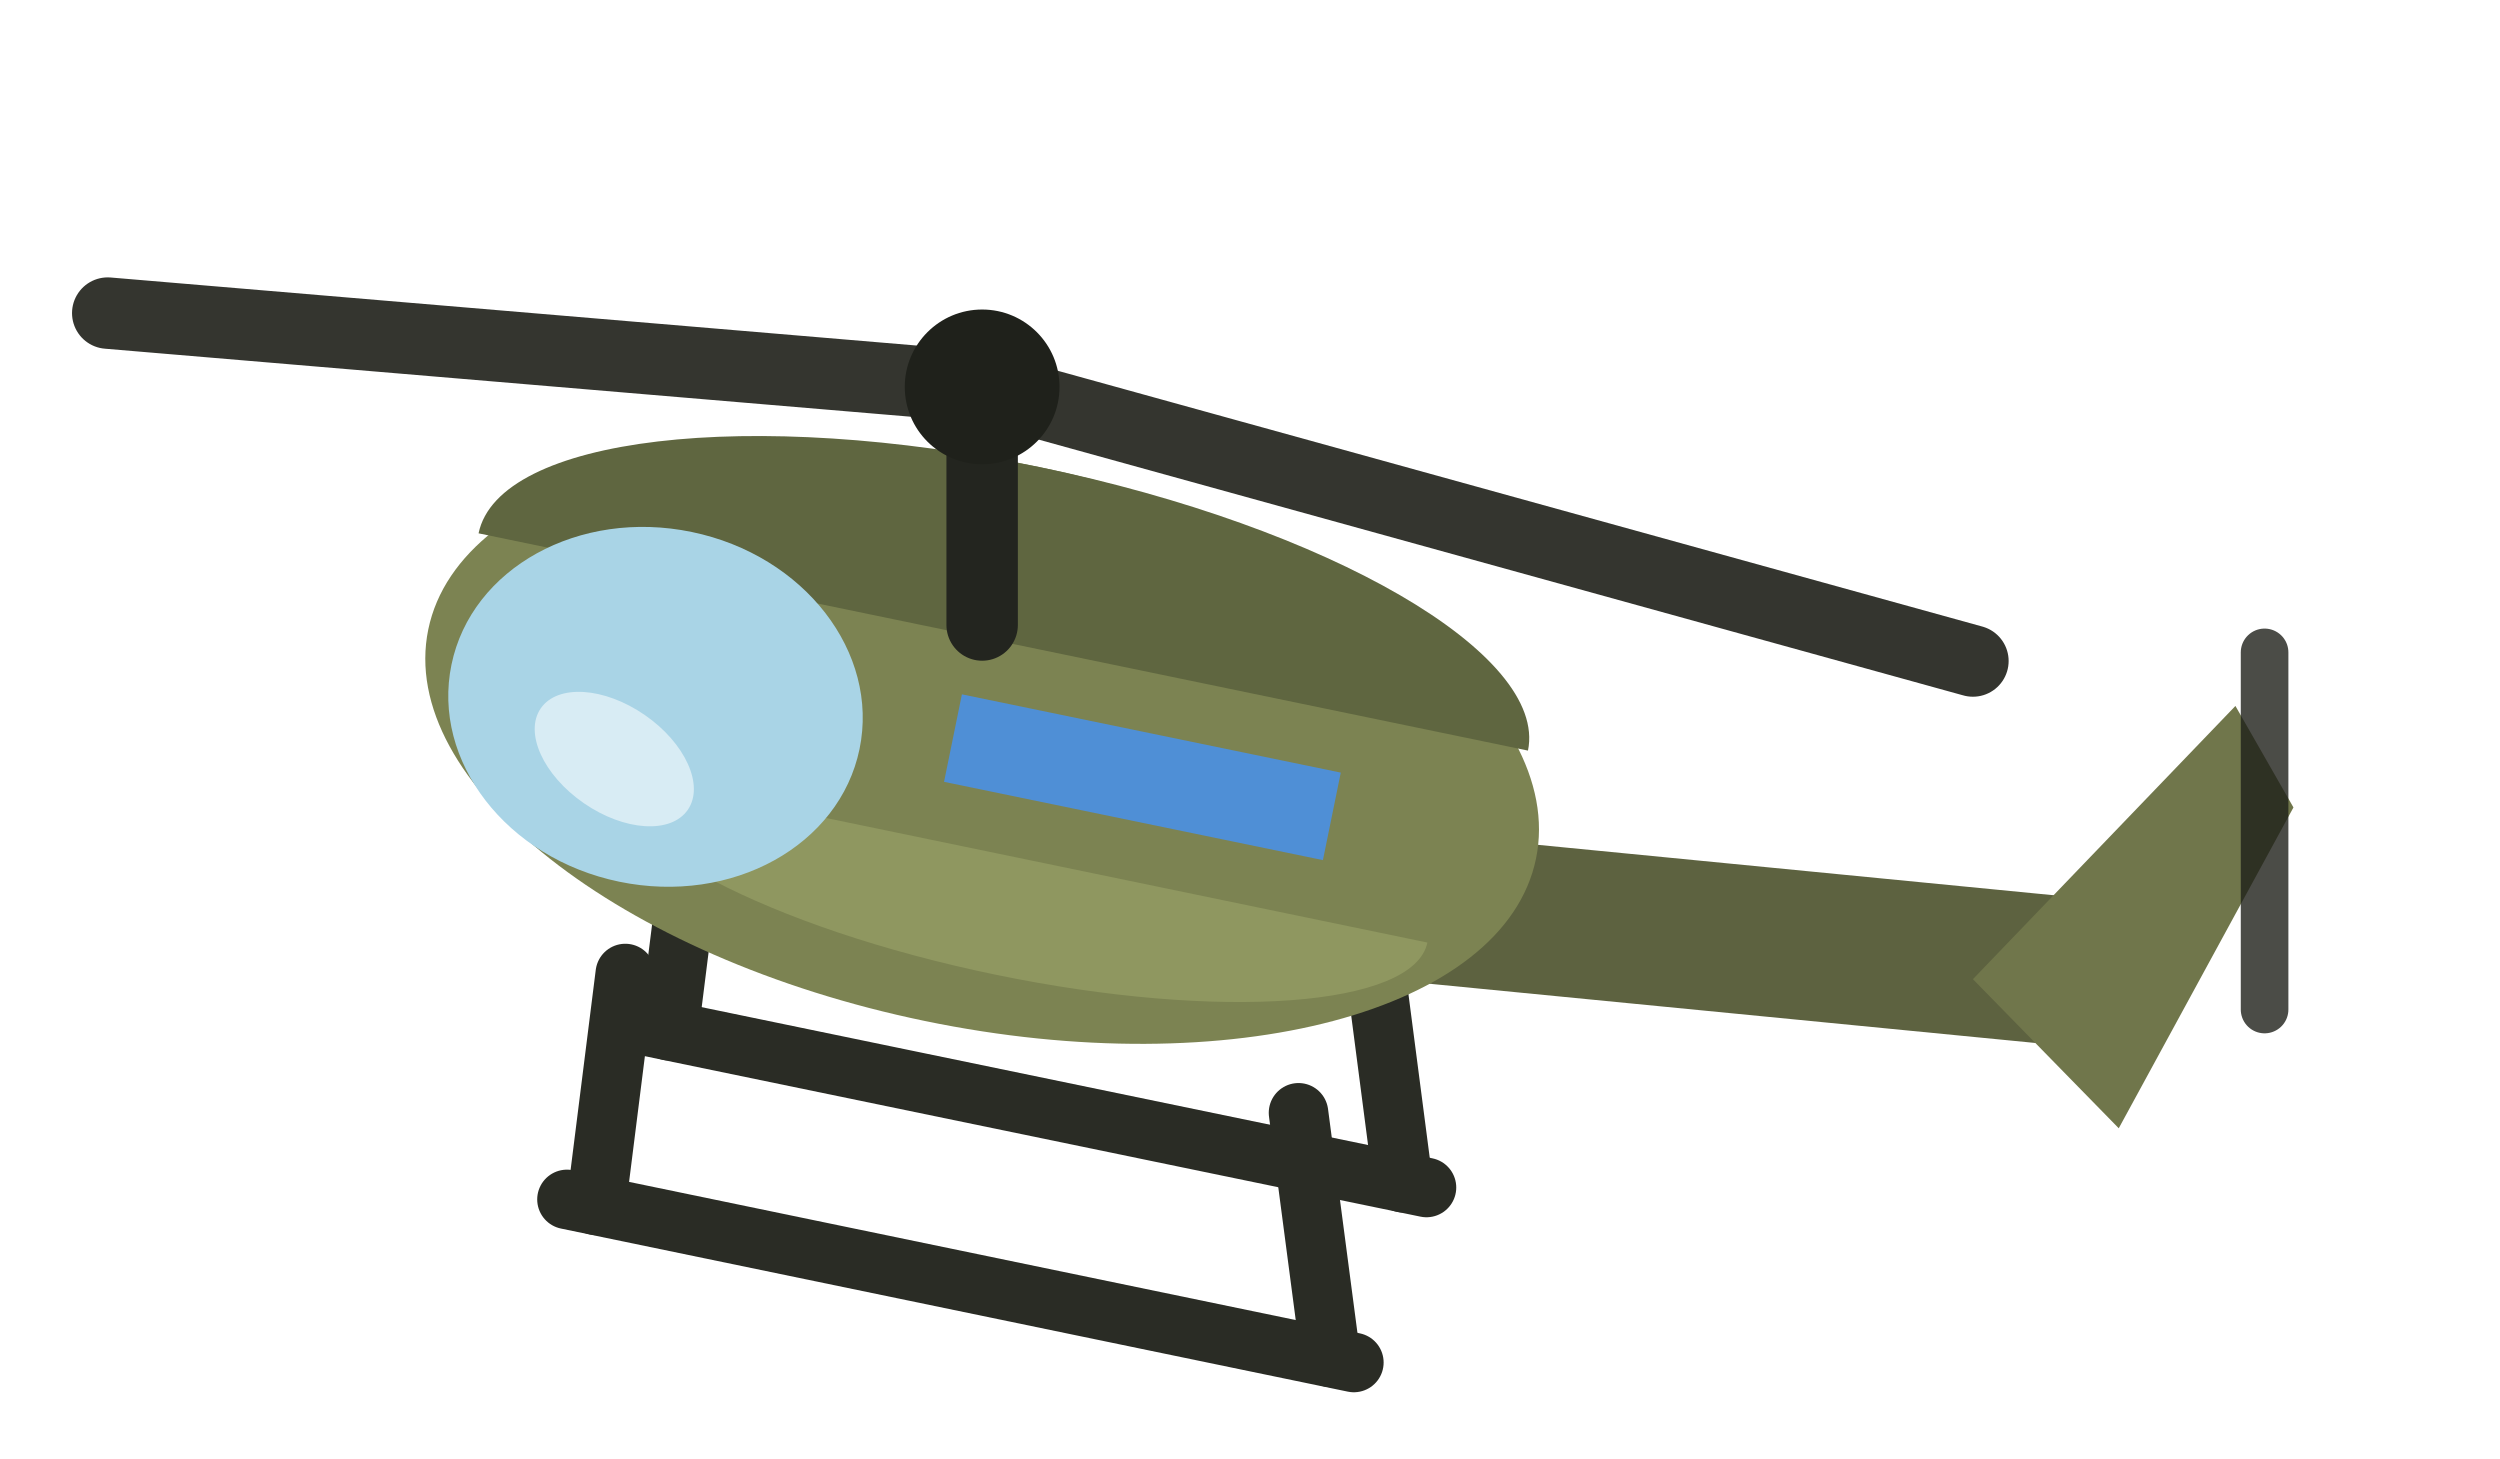
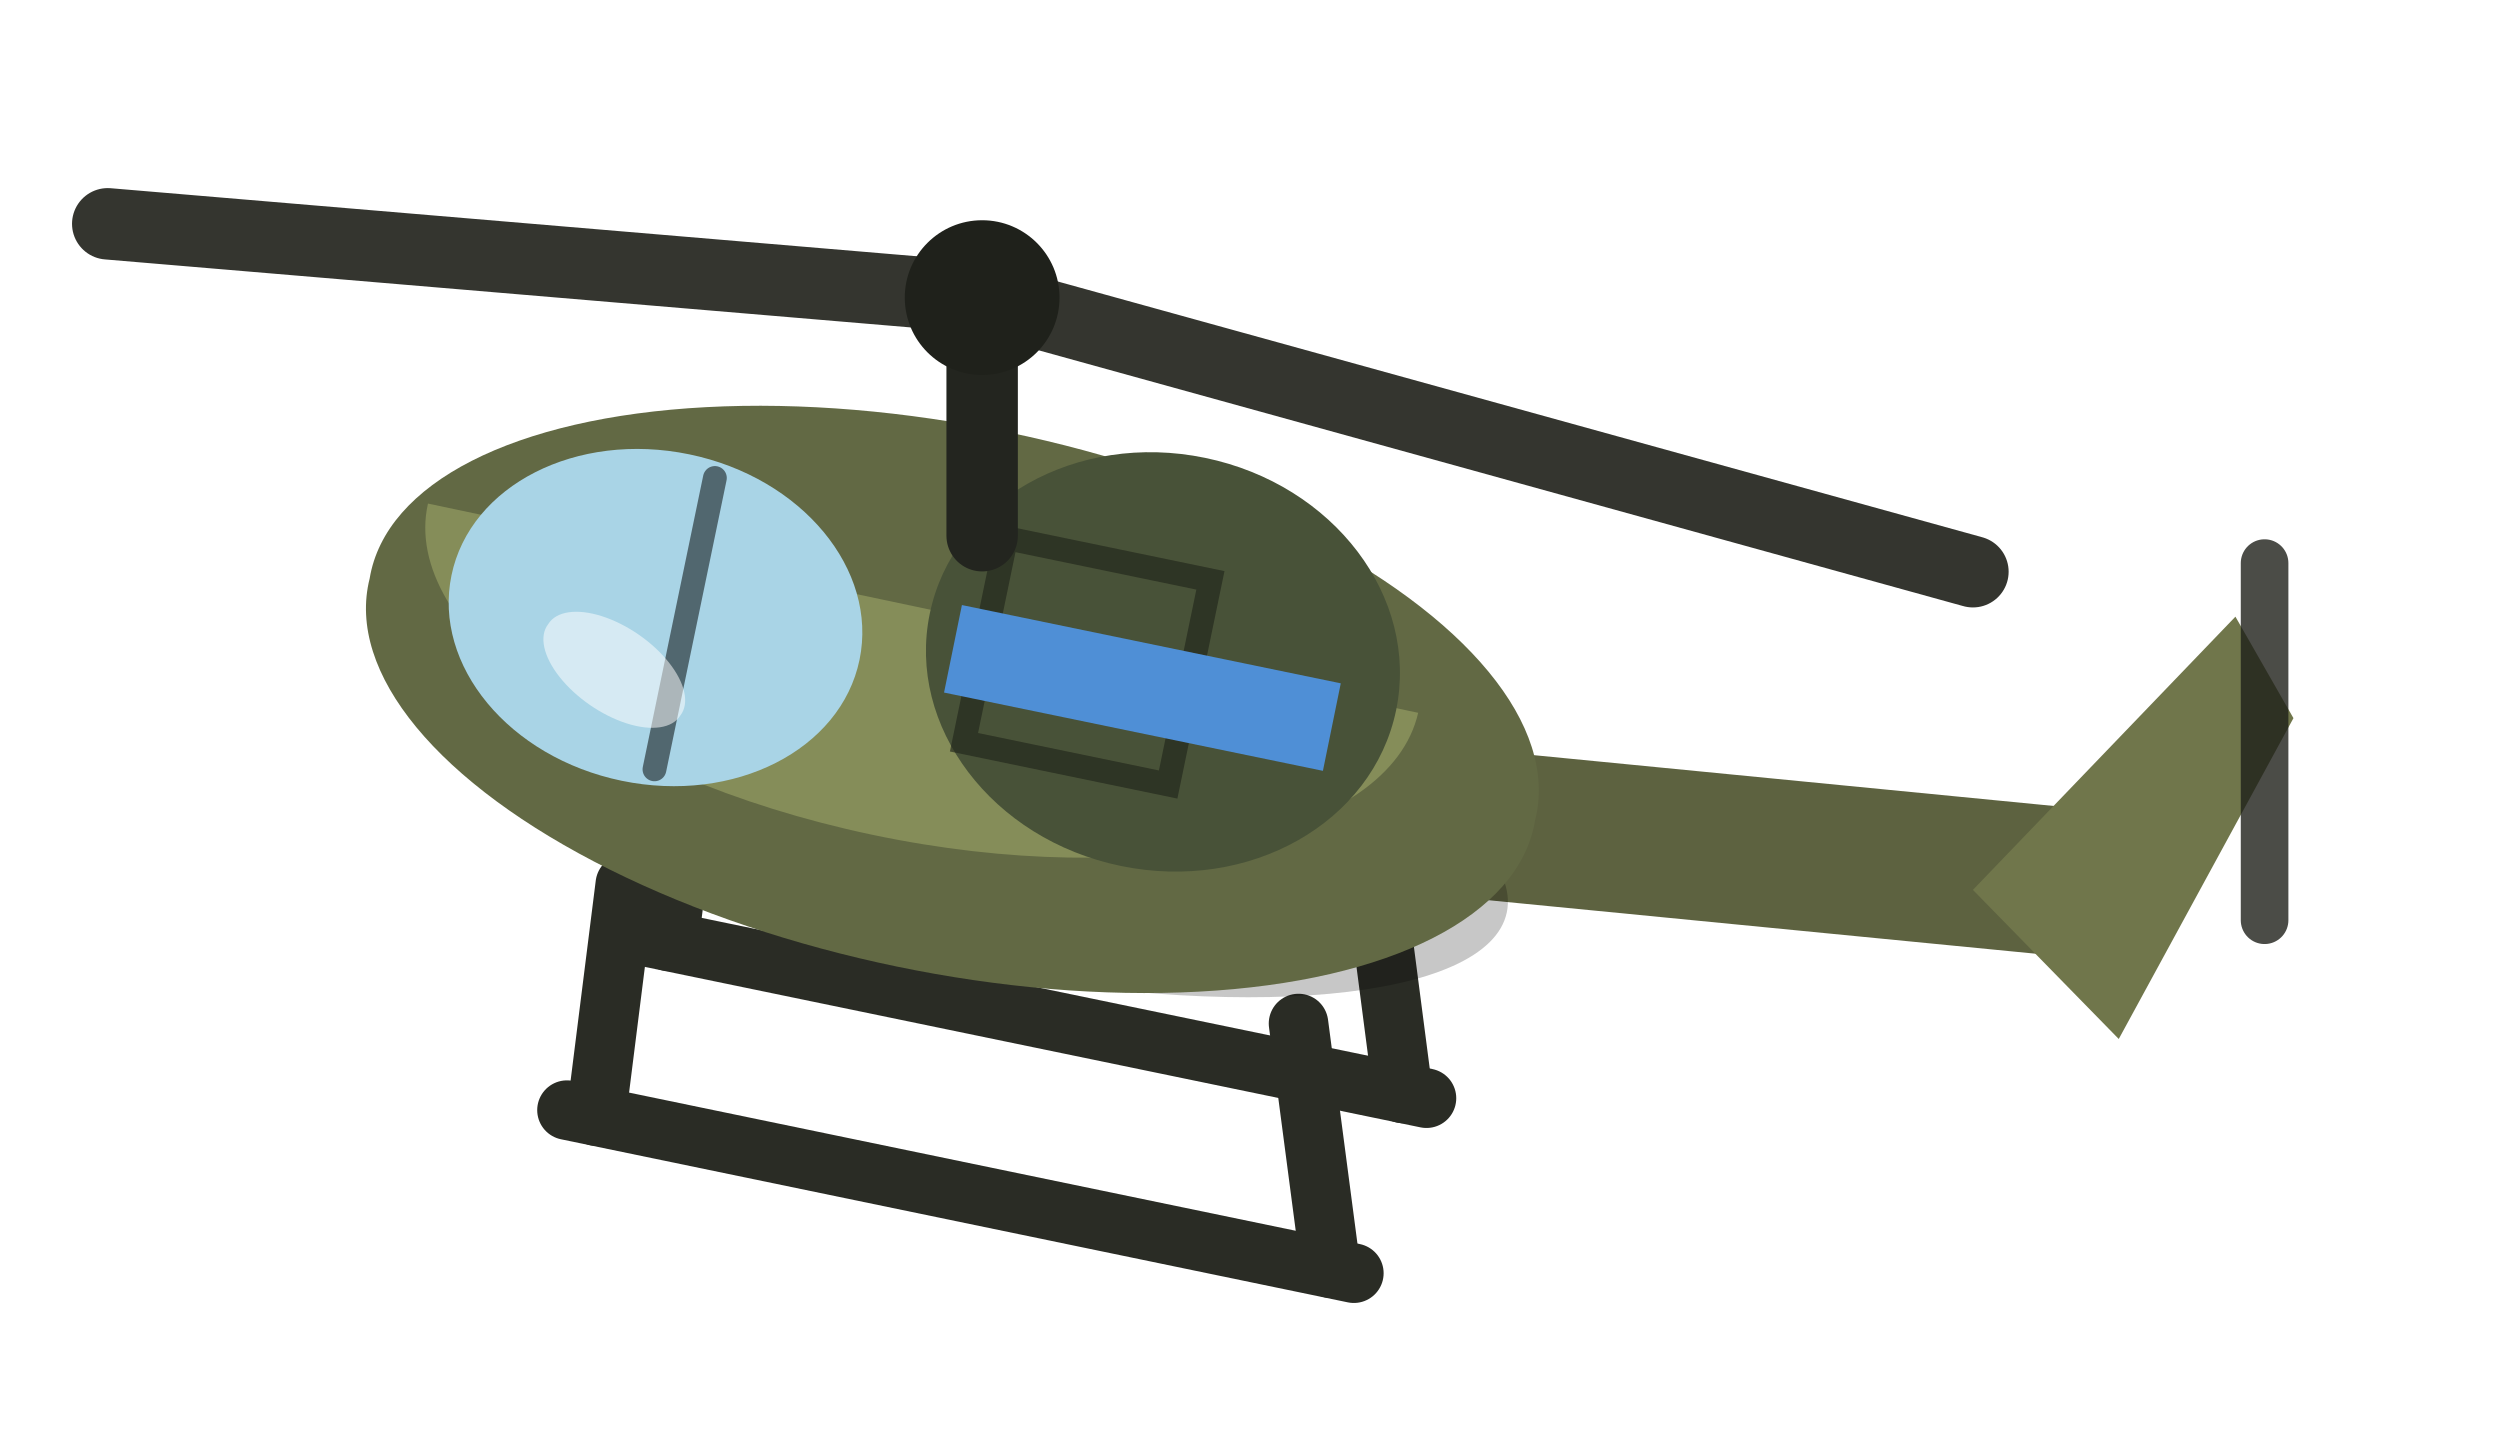
- <svg xmlns="http://www.w3.org/2000/svg" width="84" height="49" viewBox="-33 -40 84 49">
-   <rect id="bounds" x="-33" y="-40" width="84" height="49" fill="#000" fill-opacity="0" />
+ <svg xmlns="http://www.w3.org/2000/svg" width="84" height="48" viewBox="-33 -37 84 48">
+   <rect id="bounds" x="-33" y="-37" width="84" height="48" fill="#000" fill-opacity="0" />
  <path d="M12.49 5.78L-13.95 0.3" fill="none" stroke="#2a2c25" stroke-width="2" stroke-linecap="round" />
  <path d="M11.71 5.61L10.63 -2.61" fill="none" stroke="#2a2c25" stroke-width="2" stroke-linecap="round" />
  <path d="M-12.97 0.5L-11.99 -7.29" fill="none" stroke="#2a2c25" stroke-width="2" stroke-linecap="round" />
  <path d="M14.93 -0.1L-11.51 -5.57" fill="none" stroke="#2a2c25" stroke-width="2" stroke-linecap="round" />
  <path d="M14.14 -0.26L13.07 -8.48" fill="none" stroke="#2a2c25" stroke-width="2" stroke-linecap="round" />
  <path d="M-10.53 -5.37L-9.55 -13.17" fill="none" stroke="#2a2c25" stroke-width="2" stroke-linecap="round" />
  <path d="M9.79 -9.97L37.21 -7.29" fill="none" stroke="#5d6240" stroke-width="5" stroke-linecap="round" />
  <path d="M33.29 -7.1L42.11 -16.28L44.06 -12.87L38.19 -2.09Z" fill="#70764b" />
  <path d="M43.09 -18.08L43.09 -6.08" fill="none" stroke="rgba(30,32,25,.8)" stroke-width="1.6" stroke-linecap="round" />
-   <path d="M-18.61 -18.85A19 9.5 -168.3 1 1 18.61 -11.15A19 9.5 -168.3 1 1 -18.61 -18.85" fill="#7c8352" />
-   <path d="M-16.92 -22.08A18 6 -168.3 0 1 18.34 -14.78" fill="#5f6640" />
-   <path d="M14.96 -8.33A14 4 -168.3 1 1 -12.46 -14.01" fill="#8f9760" />
-   <path d="M-17.83 -17.67A7 6 -168.3 1 1 -4.12 -14.83A7 6 -168.3 1 1 -17.83 -17.67" fill="#a9d4e6" />
-   <path d="M-14.83 -16.2A3 1.8 -145.38 1 1 -9.89 -12.79A3 1.8 -145.38 1 1 -14.83 -16.2" fill="rgba(255,255,255,.55)" />
+   <path d="M-17.63 -13.65A18 5.5 -168.3 1 1 17.63 -6.35A18 5.5 -168.3 1 1 -17.63 -13.65" fill="rgba(0,0,0,.22)" />
+   <path d="M-20.58 -17.56A20 9 -168.3 1 1 18.58 -9.44A20 9 -168.3 1 1 -20.58 -17.56" fill="#626944" />
+   <path d="M14.65 -13.05A17 7.8 -168.3 1 1 -18.62 -20.08" fill="#858d59" />
+   <path d="M-1.76 -16.38A8 7 -168.3 1 1 13.91 -13.14A8 7 -168.3 1 1 -1.76 -16.38" fill="#485238" />
+   <path d="M-17.83 -17.67A7 5.6 -168.3 1 1 -4.12 -14.83A7 5.6 -168.3 1 1 -17.83 -17.67" fill="#a9d4e6" />
+   <path d="M-11.01 -11.15L-8.98 -20.94" fill="none" stroke="rgba(35,45,48,.65)" stroke-width="0.8" stroke-linecap="round" />
+   <path d="M-14.58 -16.03A2.7 1.4 -145.38 1 1 -10.14 -12.96A2.7 1.4 -145.38 1 1 -14.58 -16.03" fill="rgba(255,255,255,.52)" />
+   <path d="M6.25 -10.64L-0.61 -12.06L0.81 -18.92L7.67 -17.5Z" fill="none" stroke="rgba(33,38,27,.65)" stroke-width="0.8" stroke-linecap="round" />
  <path d="M11.45 -11.1L-1.28 -13.73L-0.68 -16.67L12.05 -14.04Z" fill="#4f8fd6" />
  <path d="M0 -19L0 -26" fill="none" stroke="#23251f" stroke-width="2.4" stroke-linecap="round" />
  <path d="M0 -27L33.29 -17.79" fill="none" stroke="rgba(30,32,25,.9)" stroke-width="2.4" stroke-linecap="round" />
  <path d="M0 -27L-29.38 -29.48" fill="none" stroke="rgba(30,32,25,.9)" stroke-width="2.4" stroke-linecap="round" />
  <path d="M2.6 -27A2.6 2.6 0 1 1 -2.6 -27A2.6 2.6 0 1 1 2.6 -27" fill="#1f211b" />
</svg>
